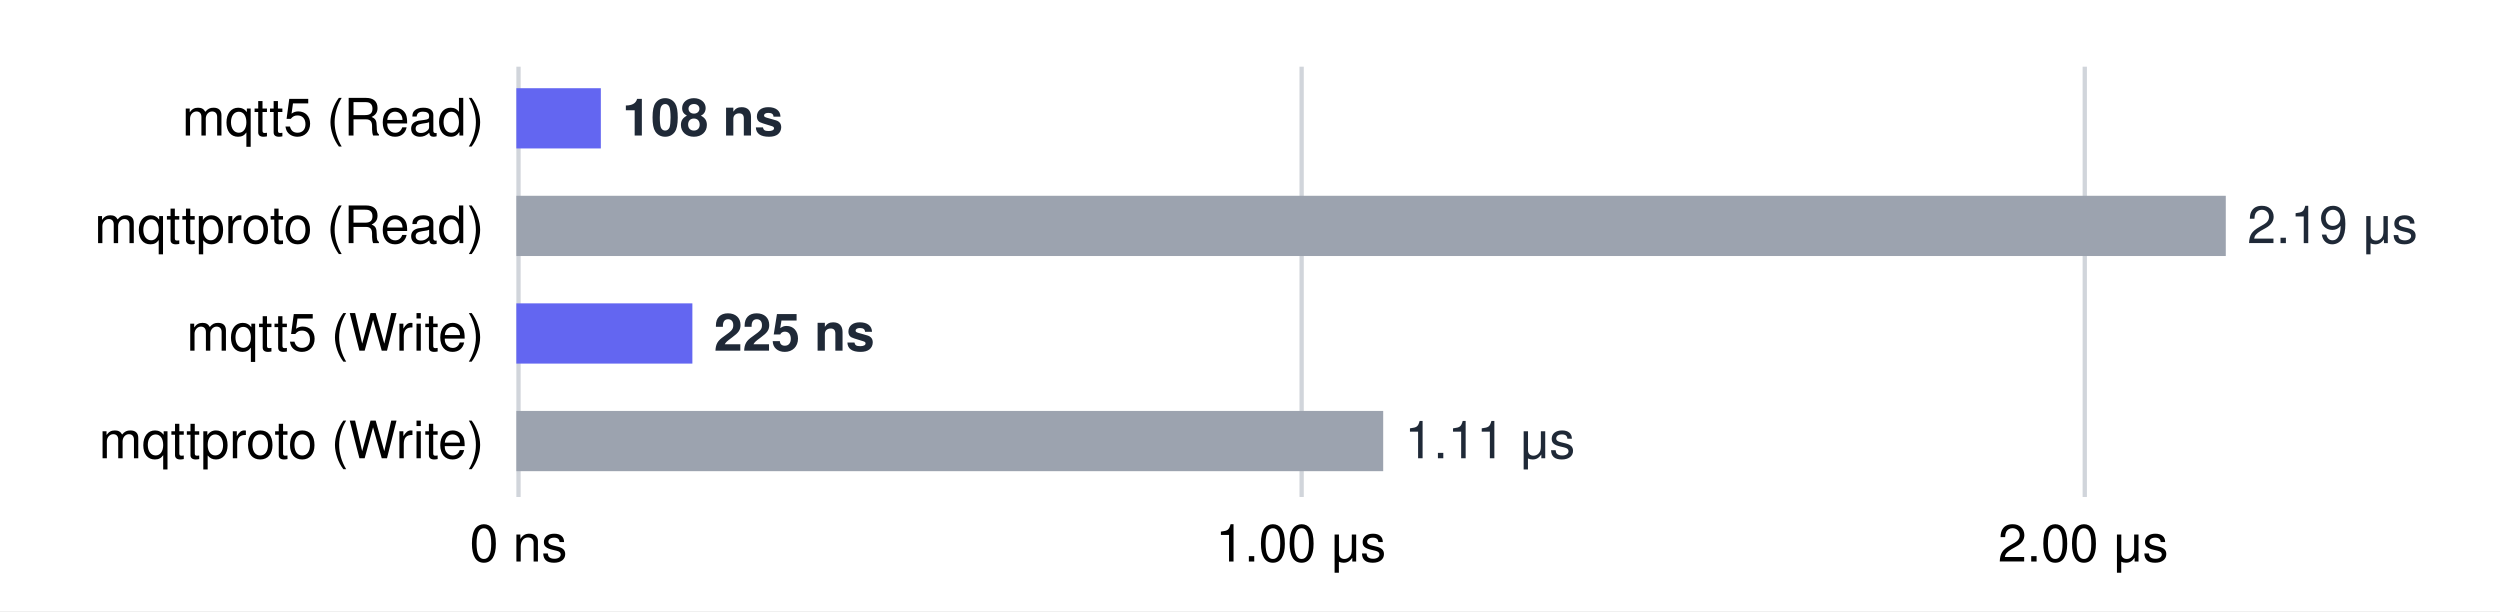
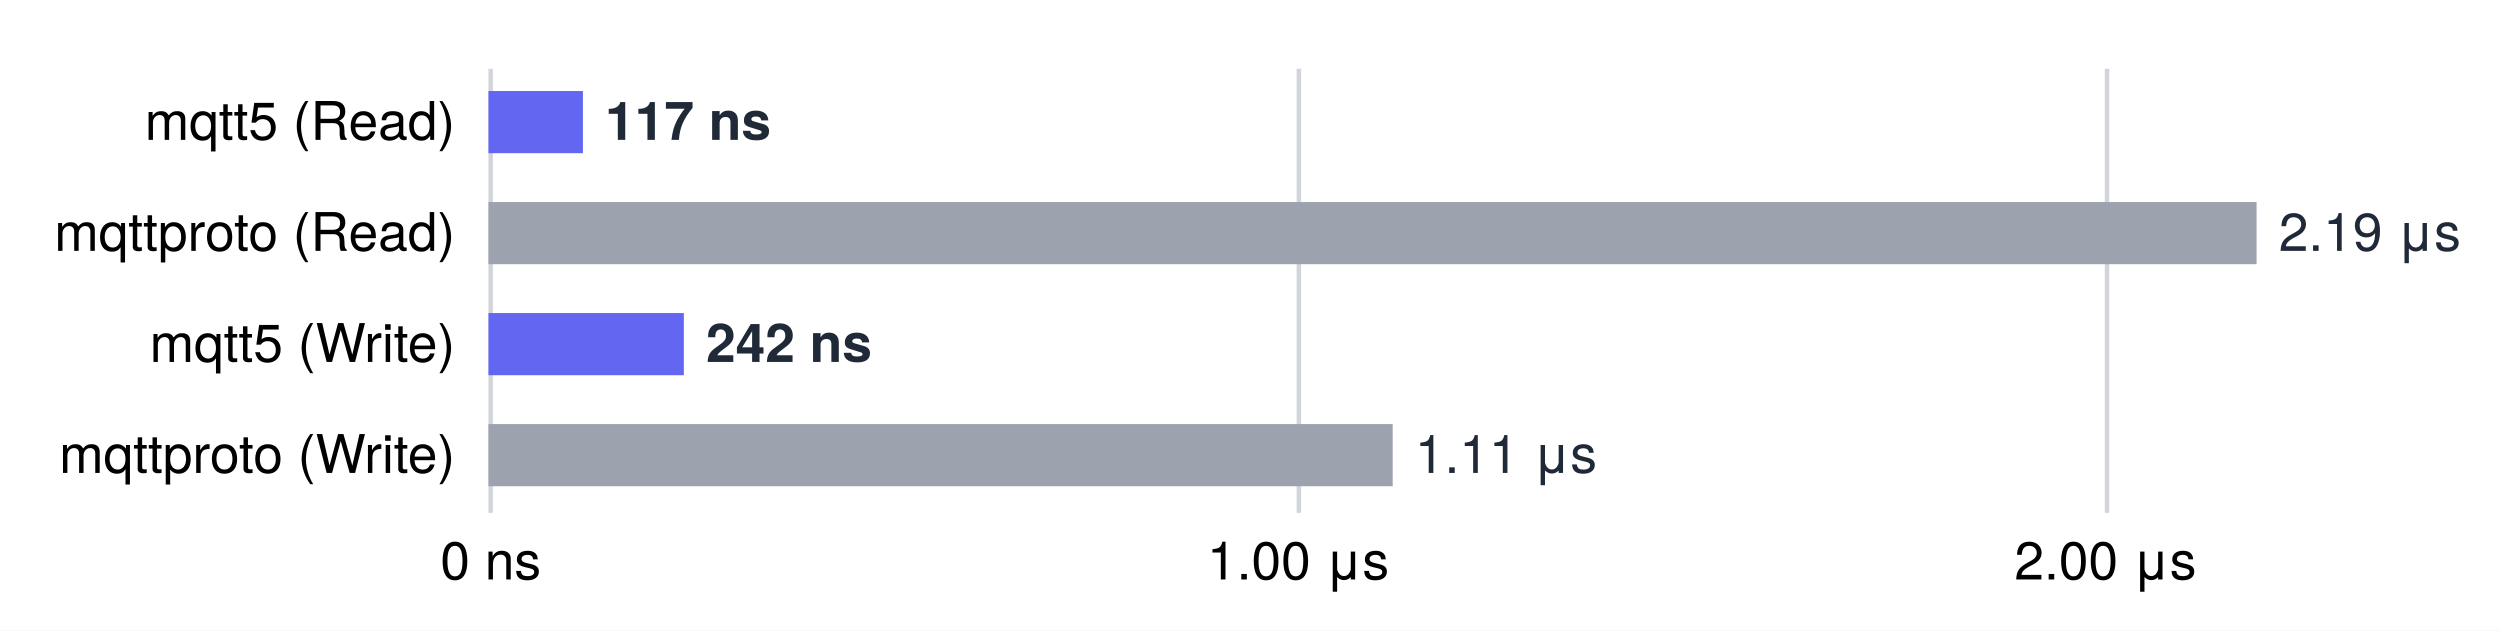
- <svg xmlns="http://www.w3.org/2000/svg" version="1.1" class="marks" width="1162" height="284" viewBox="0 0 581 142">
-   <rect width="581" height="142" fill="white" />
-   <g fill="none" stroke-miterlimit="10" transform="translate(120,15)">
+ <svg xmlns="http://www.w3.org/2000/svg" version="1.1" class="marks" width="1126" height="284" viewBox="0 0 563 142">
+   <rect width="563" height="142" fill="white" />
+   <g fill="none" stroke-miterlimit="10" transform="translate(110,15)">
    <g class="mark-group role-frame root" role="graphics-object" aria-roledescription="group mark container">
      <g transform="translate(0,0)">
        <path class="background" aria-hidden="true" d="M0,0h400v100h-400Z" />
        <g>
          <g class="mark-group role-axis" aria-hidden="true">
            <g transform="translate(0.5,100.5)">
              <path class="background" aria-hidden="true" d="M0,0h0v0h0Z" pointer-events="none" />
              <g>
                <g class="mark-rule role-axis-grid" pointer-events="none">
                  <line transform="translate(0,0)" x2="0" y2="-100" stroke="#d1d5db" stroke-width="1" opacity="1" />
                  <line transform="translate(182,0)" x2="0" y2="-100" stroke="#d1d5db" stroke-width="1" opacity="1" />
                  <line transform="translate(364,0)" x2="0" y2="-100" stroke="#d1d5db" stroke-width="1" opacity="1" />
                </g>
              </g>
              <path class="foreground" aria-hidden="true" d="" pointer-events="none" display="none" />
            </g>
          </g>
          <g class="mark-group role-axis" role="graphics-symbol" aria-roledescription="axis" aria-label="X-axis for a linear scale with values from 0 to 2,200">
            <g transform="translate(0.5,100.5)">
              <path class="background" aria-hidden="true" d="M0,0h0v0h0Z" pointer-events="none" />
              <g>
                <g class="mark-rule role-axis-tick" pointer-events="none">
                  <line transform="translate(0,0)" x2="0" y2="0" stroke="#888" stroke-width="1" opacity="1" />
                  <line transform="translate(182,0)" x2="0" y2="0" stroke="#888" stroke-width="1" opacity="1" />
                  <line transform="translate(364,0)" x2="0" y2="0" stroke="#888" stroke-width="1" opacity="1" />
                </g>
                <g class="mark-text role-axis-label" pointer-events="none">
-                   <text text-anchor="middle" transform="translate(0,15)" font-family="-apple-system,Helvetica,sans-serif" font-size="12px" fill="#000" opacity="1">0 ns</text>
-                   <text text-anchor="middle" transform="translate(181.8182,15)" font-family="-apple-system,Helvetica,sans-serif" font-size="12px" fill="#000" opacity="1">1.00 μs</text>
-                   <text text-anchor="middle" transform="translate(363.6364,15)" font-family="-apple-system,Helvetica,sans-serif" font-size="12px" fill="#000" opacity="1">2.00 μs</text>
+                   <text text-anchor="middle" transform="translate(0,15)" font-family="Helvetica Neue" font-size="12px" fill="#000" opacity="1">0 ns</text>
+                   <text text-anchor="middle" transform="translate(181.8182,15)" font-family="Helvetica Neue" font-size="12px" fill="#000" opacity="1">1.00 μs</text>
+                   <text text-anchor="middle" transform="translate(363.6364,15)" font-family="Helvetica Neue" font-size="12px" fill="#000" opacity="1">2.00 μs</text>
                </g>
              </g>
              <path class="foreground" aria-hidden="true" d="" pointer-events="none" display="none" />
            </g>
          </g>
          <g class="mark-group role-axis" role="graphics-symbol" aria-roledescription="axis" aria-label="Y-axis for a discrete scale with 4 values: mqtt5 (Read), mqttproto (Read), mqtt5 (Write), mqttproto (Write)">
            <g transform="translate(0.5,0.5)">
              <path class="background" aria-hidden="true" d="M0,0h0v0h0Z" pointer-events="none" />
              <g>
                <g class="mark-text role-axis-label" pointer-events="none">
-                   <text text-anchor="end" transform="translate(-8,16)" font-family="-apple-system,Helvetica,sans-serif" font-size="12px" fill="#000" opacity="1">mqtt5 (Read)</text>
-                   <text text-anchor="end" transform="translate(-8,41)" font-family="-apple-system,Helvetica,sans-serif" font-size="12px" fill="#000" opacity="1">mqttproto (Read)</text>
-                   <text text-anchor="end" transform="translate(-8,66)" font-family="-apple-system,Helvetica,sans-serif" font-size="12px" fill="#000" opacity="1">mqtt5 (Write)</text>
-                   <text text-anchor="end" transform="translate(-8,91)" font-family="-apple-system,Helvetica,sans-serif" font-size="12px" fill="#000" opacity="1">mqttproto (Write)</text>
+                   <text text-anchor="end" transform="translate(-8,16)" font-family="Helvetica Neue" font-size="12px" fill="#000" opacity="1">mqtt5 (Read)</text>
+                   <text text-anchor="end" transform="translate(-8,41)" font-family="Helvetica Neue" font-size="12px" fill="#000" opacity="1">mqttproto (Read)</text>
+                   <text text-anchor="end" transform="translate(-8,66)" font-family="Helvetica Neue" font-size="12px" fill="#000" opacity="1">mqtt5 (Write)</text>
+                   <text text-anchor="end" transform="translate(-8,91)" font-family="Helvetica Neue" font-size="12px" fill="#000" opacity="1">mqttproto (Write)</text>
                </g>
              </g>
              <path class="foreground" aria-hidden="true" d="" pointer-events="none" display="none" />
            </g>
          </g>
          <g class="mark-rect role-mark layer_0_marks" role="graphics-object" aria-roledescription="rect mark container">
-             <path aria-label="time: 108; operation: mqtt5 (Read)" role="graphics-symbol" aria-roledescription="bar" d="M0,5.5h19.636v14h-19.636Z" fill="#6366f1" />
-             <path aria-label="time: 225; operation: mqtt5 (Write)" role="graphics-symbol" aria-roledescription="bar" d="M0,55.5h40.909v14h-40.909Z" fill="#6366f1" />
-             <path aria-label="time: 2185; operation: mqttproto (Read)" role="graphics-symbol" aria-roledescription="bar" d="M0,30.5h397.273v14h-397.273Z" fill="#9ca3af" />
-             <path aria-label="time: 1108; operation: mqttproto (Write)" role="graphics-symbol" aria-roledescription="bar" d="M0,80.5h201.455v14h-201.455Z" fill="#9ca3af" />
+             <path aria-label="time: 117; operation: mqtt5 (Read)" role="graphics-symbol" aria-roledescription="bar" d="M0,5.5h21.273v14h-21.273Z" fill="#6366f1" />
+             <path aria-label="time: 242; operation: mqtt5 (Write)" role="graphics-symbol" aria-roledescription="bar" d="M0,55.5h44v14h-44Z" fill="#6366f1" />
+             <path aria-label="time: 2190; operation: mqttproto (Read)" role="graphics-symbol" aria-roledescription="bar" d="M0,30.5h398.182v14h-398.182Z" fill="#9ca3af" />
+             <path aria-label="time: 1120; operation: mqttproto (Write)" role="graphics-symbol" aria-roledescription="bar" d="M0,80.5h203.636v14h-203.636Z" fill="#9ca3af" />
          </g>
          <g class="mark-text role-mark layer_1_marks" role="graphics-object" aria-roledescription="text mark container">
-             <text aria-label="time: 2185; operation: mqttproto (Read); timeFormat: 2.19 μs" role="graphics-symbol" aria-roledescription="text mark" text-anchor="start" transform="translate(402.2727,41.5)" font-family="-apple-system,Helvetica,sans-serif" font-size="12px" fill="#1f2937">2.19 μs</text>
-             <text aria-label="time: 1108; operation: mqttproto (Write); timeFormat: 1.11 μs" role="graphics-symbol" aria-roledescription="text mark" text-anchor="start" transform="translate(206.4545,91.5)" font-family="-apple-system,Helvetica,sans-serif" font-size="12px" fill="#1f2937">1.11 μs</text>
+             <text aria-label="time: 2190; operation: mqttproto (Read); timeFormat: 2.19 μs" role="graphics-symbol" aria-roledescription="text mark" text-anchor="start" transform="translate(403.1818,41.5)" font-family="Helvetica Neue" font-size="12px" fill="#1f2937">2.19 μs</text>
+             <text aria-label="time: 1120; operation: mqttproto (Write); timeFormat: 1.11 μs" role="graphics-symbol" aria-roledescription="text mark" text-anchor="start" transform="translate(208.6364,91.5)" font-family="Helvetica Neue" font-size="12px" fill="#1f2937">1.11 μs</text>
          </g>
          <g class="mark-text role-mark layer_2_marks" role="graphics-object" aria-roledescription="text mark container">
-             <text aria-label="time: 108; operation: mqtt5 (Read); timeFormat: 108 ns" role="graphics-symbol" aria-roledescription="text mark" text-anchor="start" transform="translate(24.63636,16.5)" font-family="-apple-system,Helvetica,sans-serif" font-size="12px" font-weight="bold" fill="#1f2937">108 ns</text>
-             <text aria-label="time: 225; operation: mqtt5 (Write); timeFormat: 225 ns" role="graphics-symbol" aria-roledescription="text mark" text-anchor="start" transform="translate(45.90909,66.5)" font-family="-apple-system,Helvetica,sans-serif" font-size="12px" font-weight="bold" fill="#1f2937">225 ns</text>
+             <text aria-label="time: 117; operation: mqtt5 (Read); timeFormat: 117 ns" role="graphics-symbol" aria-roledescription="text mark" text-anchor="start" transform="translate(26.27273,16.5)" font-family="Helvetica Neue" font-size="12px" font-weight="bold" fill="#1f2937">117 ns</text>
+             <text aria-label="time: 242; operation: mqtt5 (Write); timeFormat: 242 ns" role="graphics-symbol" aria-roledescription="text mark" text-anchor="start" transform="translate(49,66.5)" font-family="Helvetica Neue" font-size="12px" font-weight="bold" fill="#1f2937">242 ns</text>
          </g>
        </g>
        <path class="foreground" aria-hidden="true" d="" display="none" />
      </g>
    </g>
  </g>
</svg>
